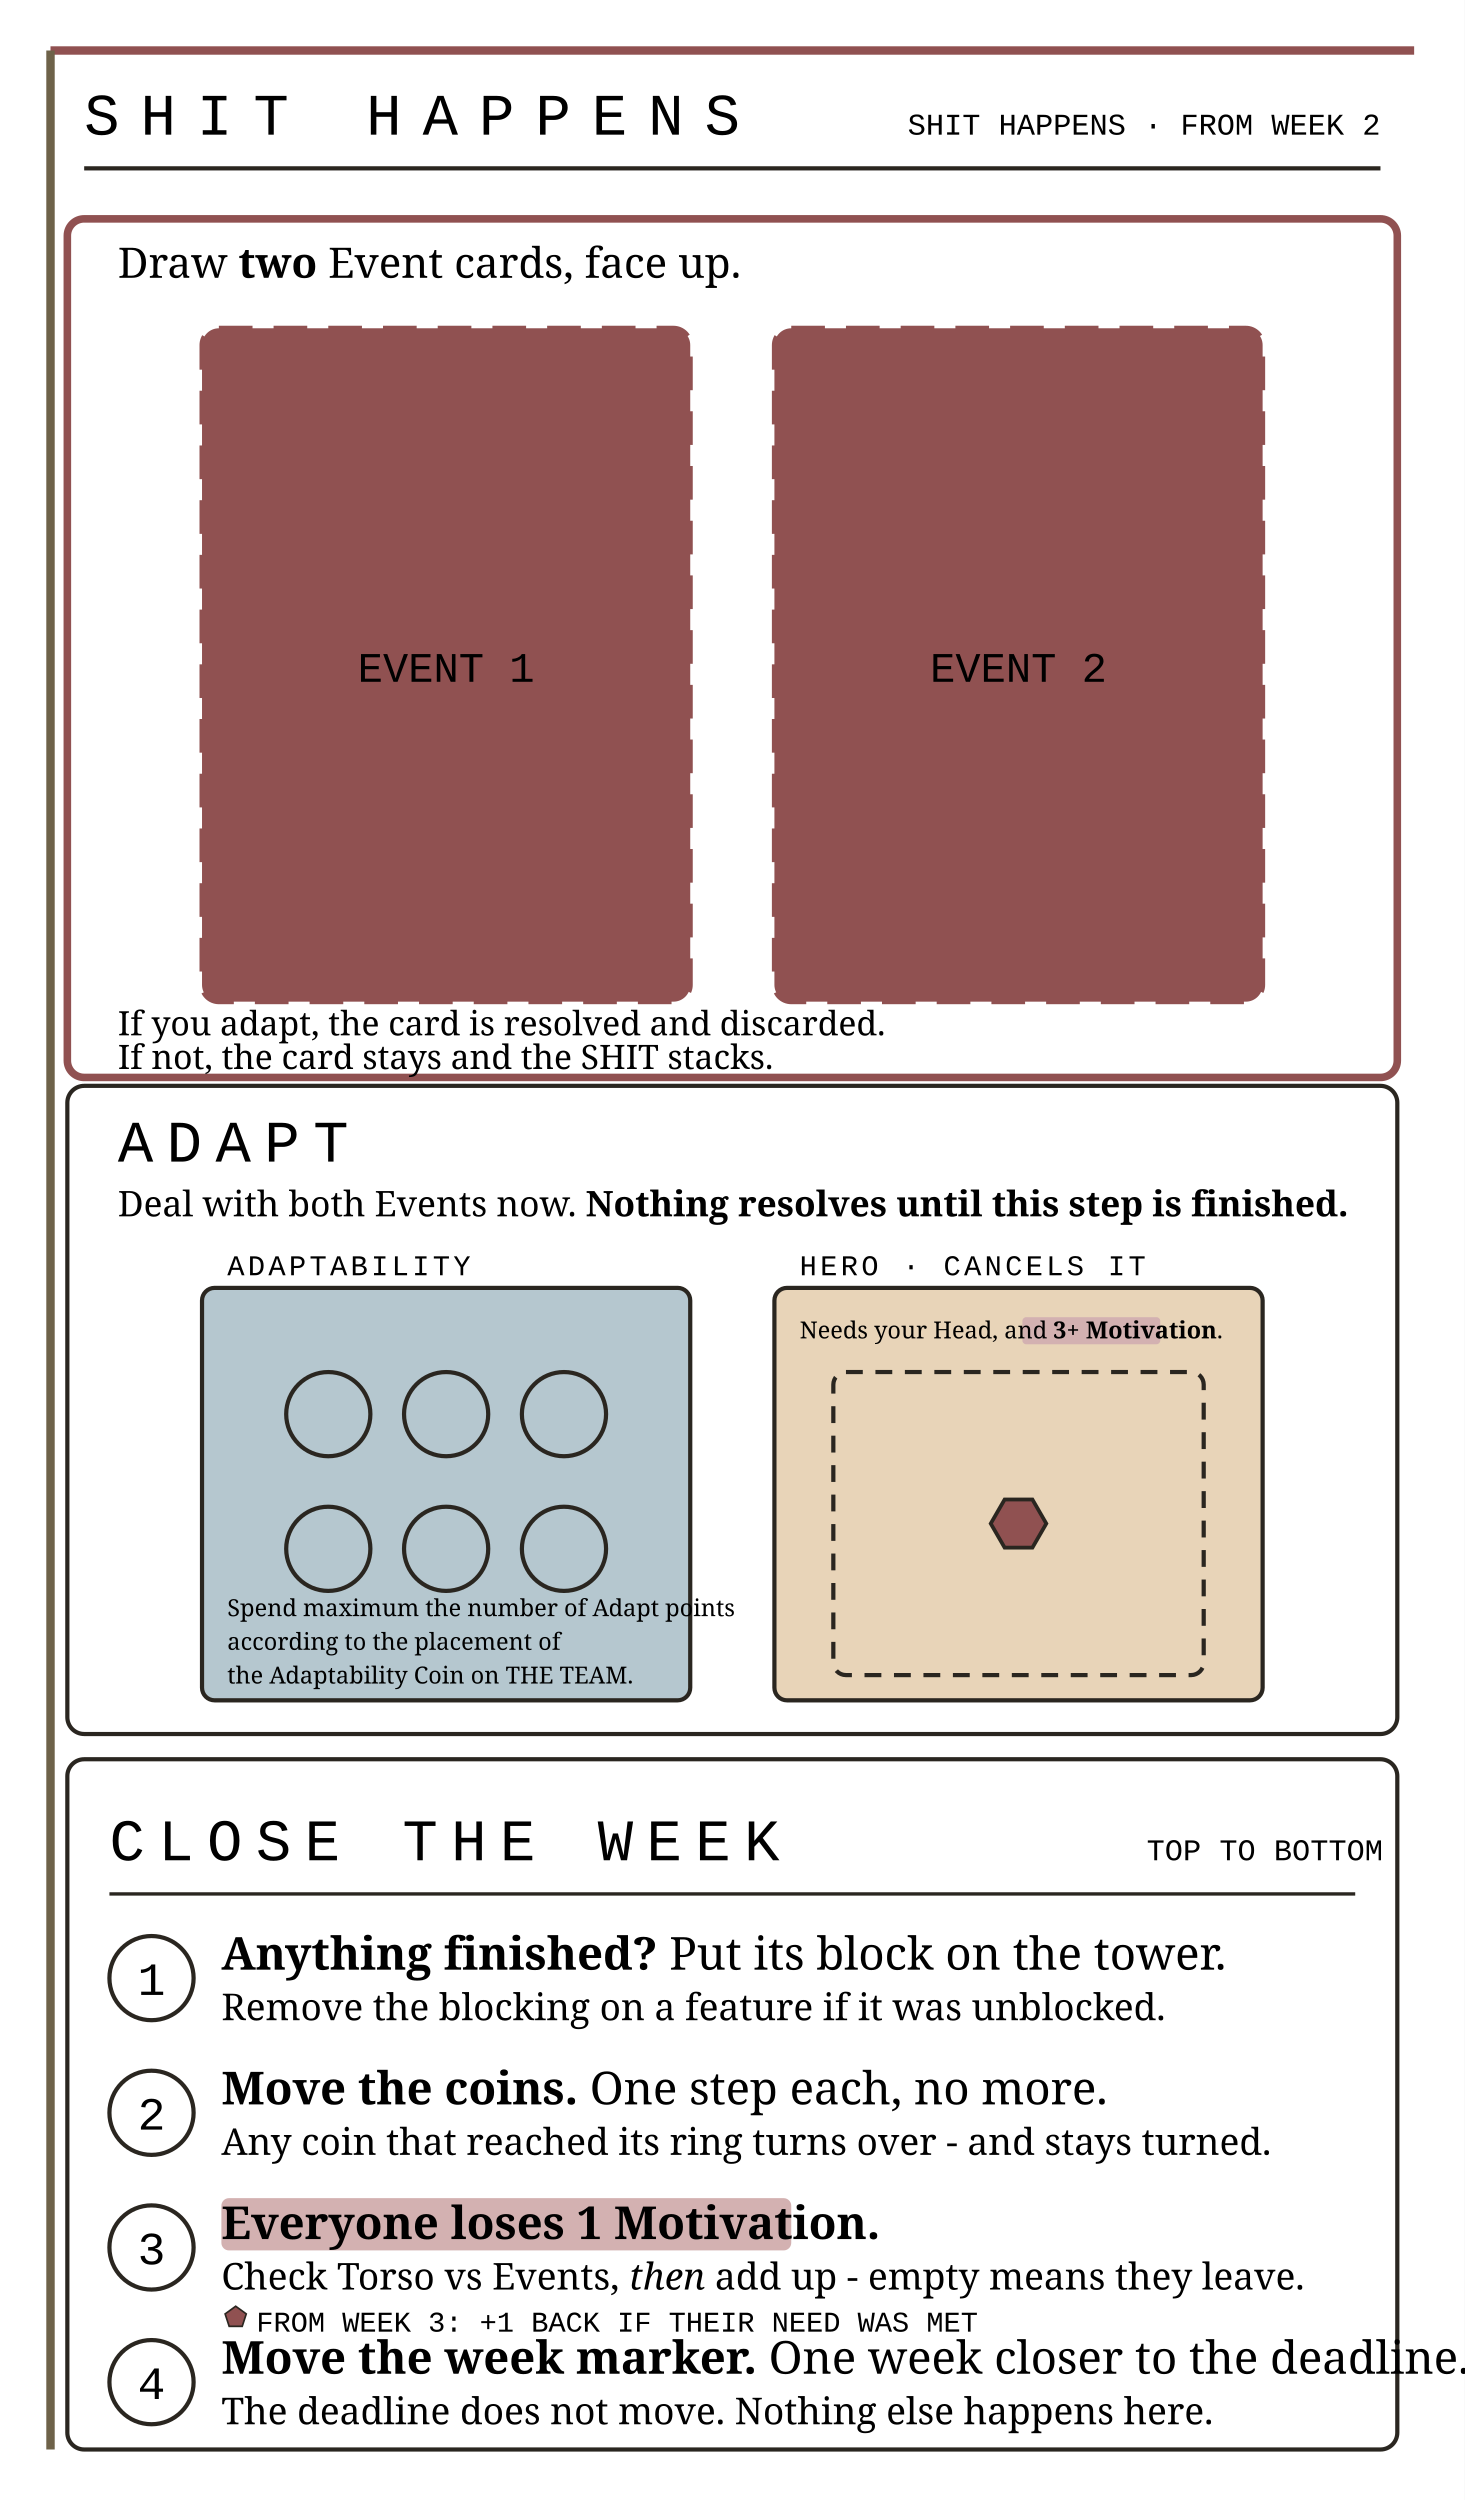
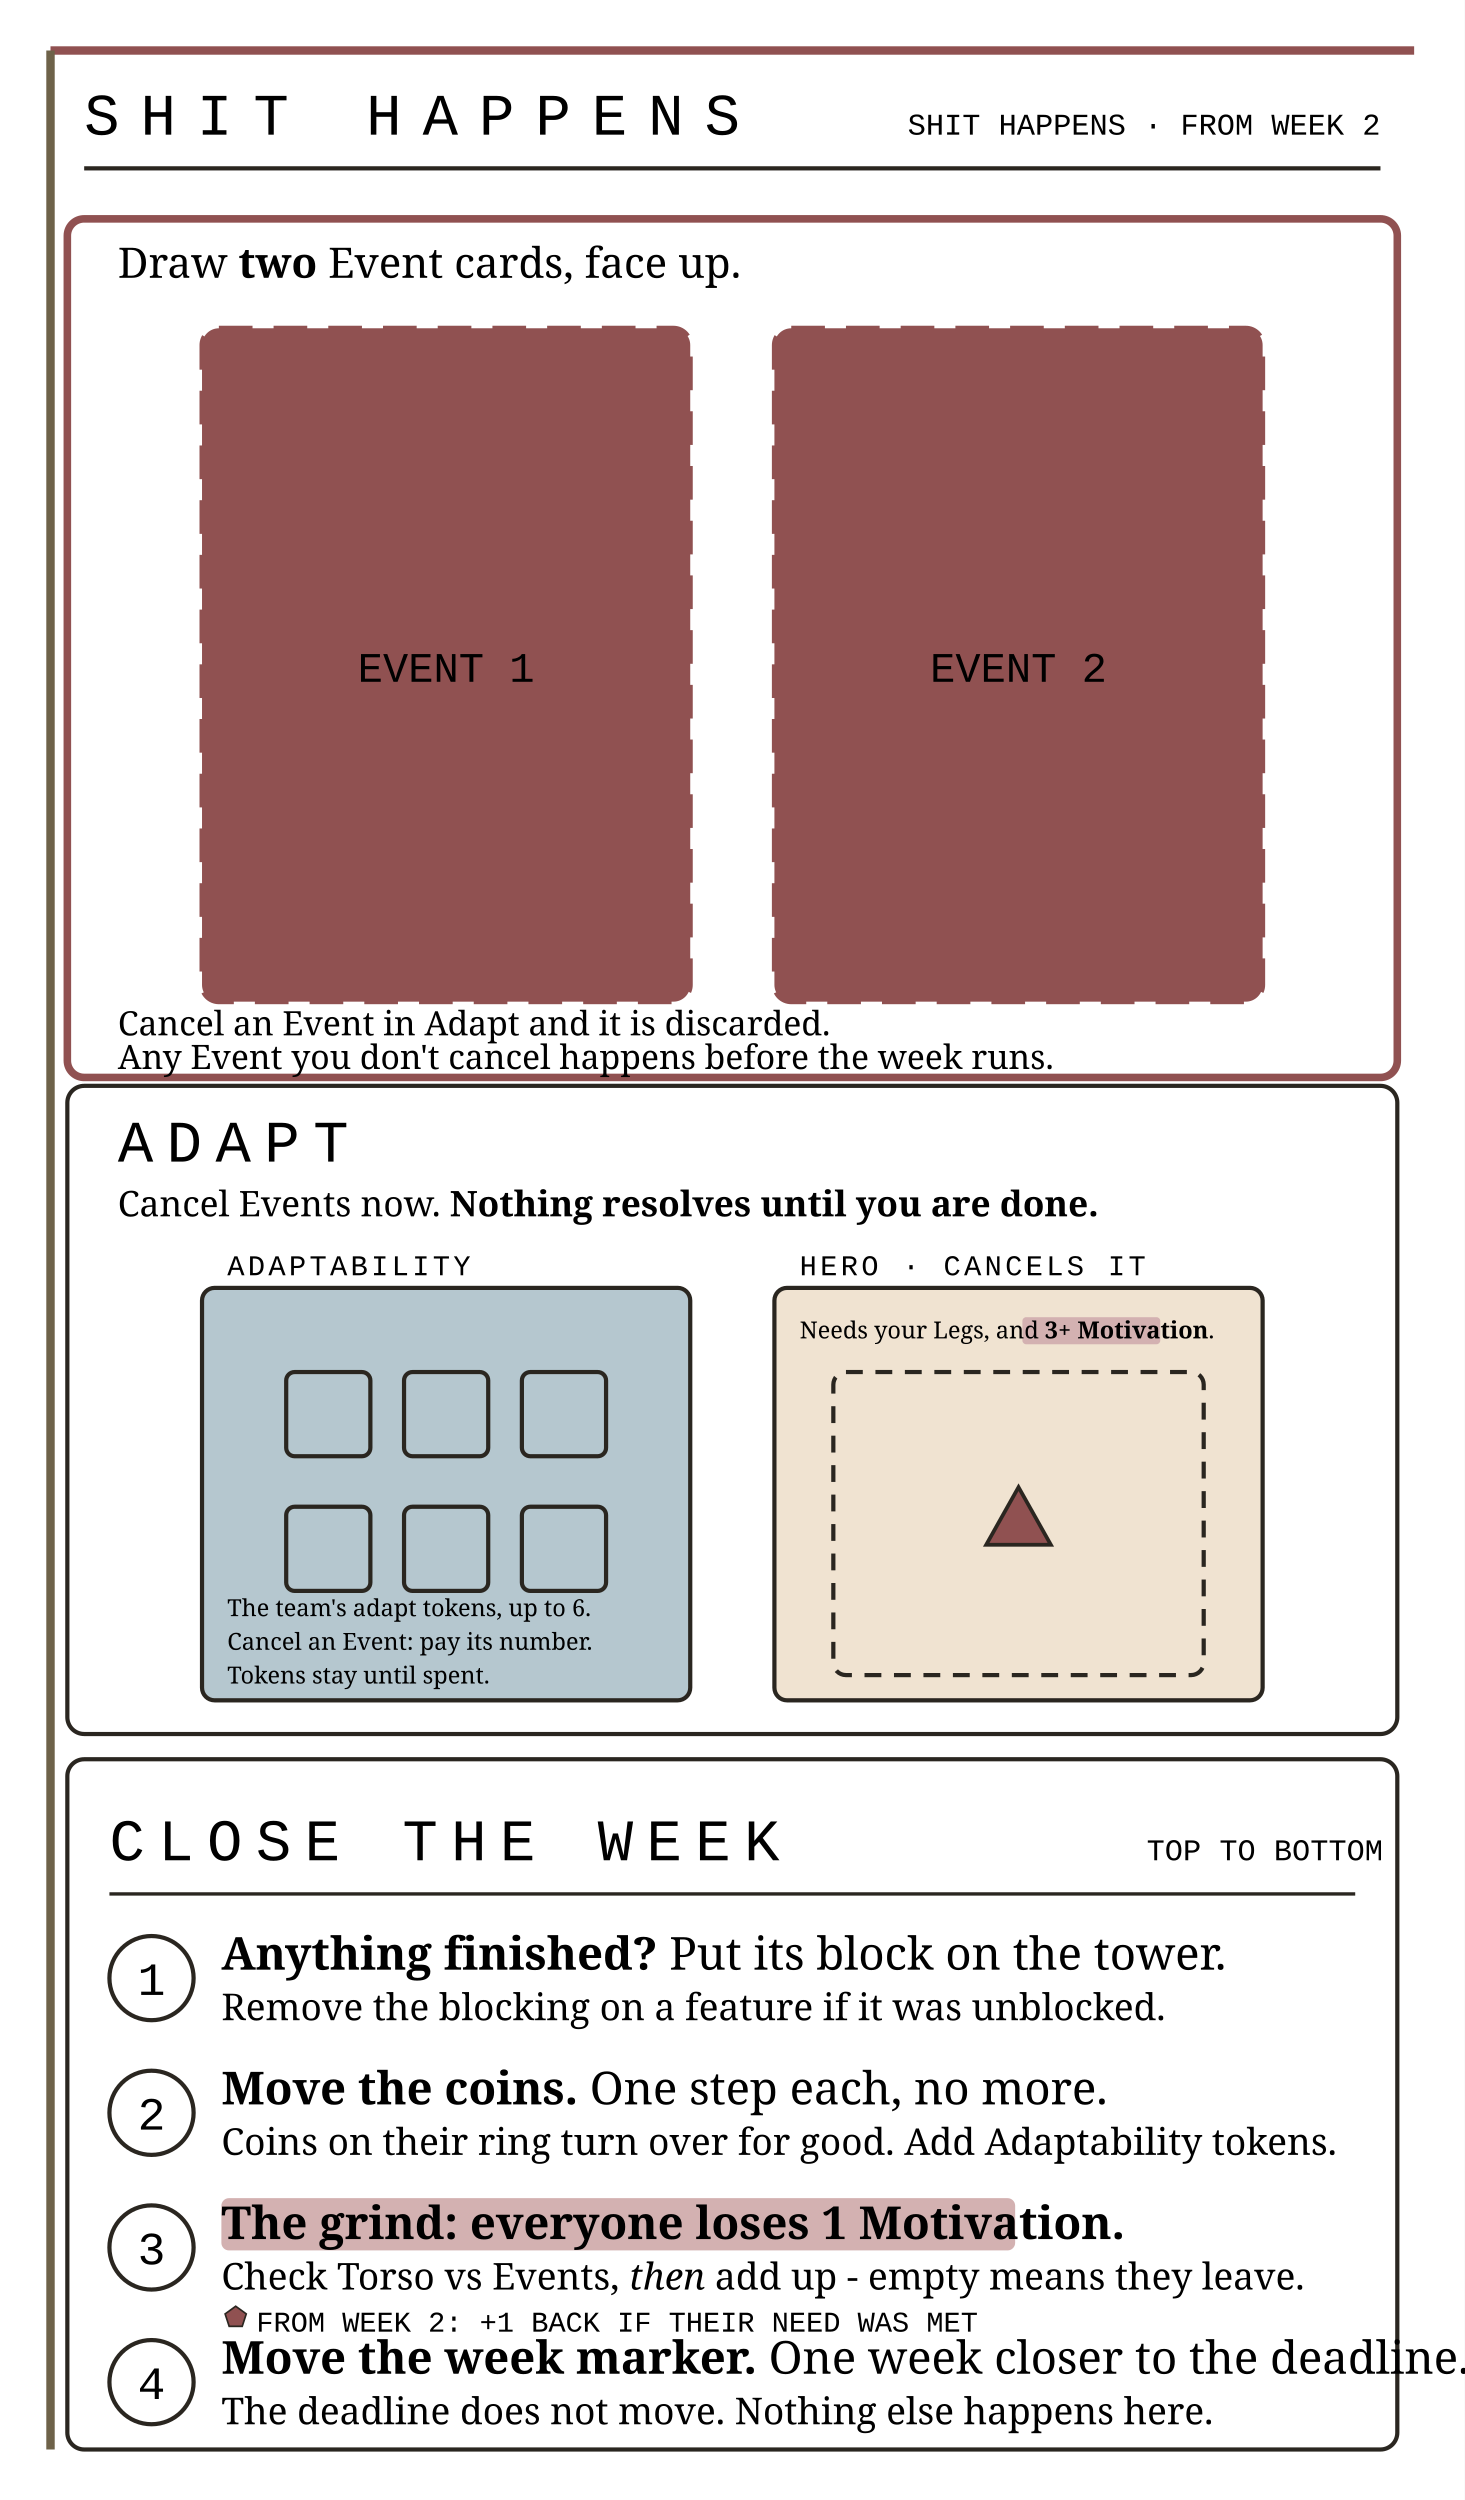
<svg xmlns="http://www.w3.org/2000/svg" width="174mm" height="297mm" viewBox="0 0 174 297">
  <style>
  .s { font-family:"EB Garamond",Garamond,Georgia,serif; fill:#000000; }
  .m { font-family:"IBM Plex Mono","Courier New",monospace; fill:#000000; }
  .r { stroke:#2A2620; stroke-width:.5; fill:none; }
  .w { fill:none; stroke:#2A2620; stroke-width:.5; }
  .h { fill:none; stroke:#2A2620; stroke-width:.4; }
  .slot { fill:none; stroke:#2A2620; stroke-width:.6; stroke-dasharray:4 2.5; }
  .q { fill:#000000; }
</style>
  <rect width="174" height="297" fill="#FFFFFF" />
  <text x="10" y="16" class="m" font-size="7" letter-spacing="2.5">SHIT HAPPENS</text>
  <text x="164" y="16" class="m q" font-size="3.6" text-anchor="end">SHIT HAPPENS · FROM WEEK 2</text>
  <line x1="10" y1="20" x2="164" y2="20" class="r" />
  <rect x="8" y="26" width="158" height="102" rx="2" class="r" style="stroke:#905151;stroke-width:.9" />
  <text x="14" y="33" class="s" font-size="5">Draw <tspan font-weight="bold">two</tspan> Event cards, face up.</text>
  <rect x="24" y="39" width="58" height="80" rx="2" class="slot" style="stroke:#905151;fill:#905151" />
  <text x="53" y="81" class="m" font-size="5" text-anchor="middle" fill="#FFFFFF">EVENT 1</text>
  <rect x="92" y="39" width="58" height="80" rx="2" class="slot" style="stroke:#905151;fill:#905151" />
  <text x="121" y="81" class="m" font-size="5" text-anchor="middle" fill="#FFFFFF">EVENT 2</text>
-   <text x="14" y="123" class="s" font-size="4">If you adapt, the card is resolved and discarded.</text>
-   <text x="14" y="127" class="s" font-size="4">If not, the card stays and the SHIT stacks.</text>
+   <text x="14" y="123" class="s" font-size="4">Cancel an Event in Adapt and it is discarded.</text>
+   <text x="14" y="127" class="s" font-size="4">Any Event you don't cancel happens before the week runs.</text>
  <rect x="8" y="129" width="158" height="77" rx="2" class="r" />
  <text x="14" y="138" class="m" font-size="7" letter-spacing="1.6">ADAPT</text>
-   <text x="14" y="144.5" class="s" font-size="4.2">Deal with both Events now. <tspan font-weight="bold">Nothing resolves until this step is finished.</tspan>
+   <text x="14" y="144.5" class="s" font-size="4.2">Cancel Events now. <tspan font-weight="bold">Nothing resolves until you are done.</tspan>
  </text>
  <g id="pool">
    <text x="27" y="151.5" class="m q" font-size="3.4" letter-spacing=".4">ADAPTABILITY</text>
    <rect x="24" y="153" width="58" height="49" rx="1.5" fill="#B5C7CF" />
    <rect x="24" y="153" width="58" height="49" rx="1.5" class="w" />
-     <circle cx="39" cy="168" r="5" class="w" />
-     <circle cx="53" cy="168" r="5" class="w" />
-     <circle cx="67" cy="168" r="5" class="w" />
-     <circle cx="39" cy="184" r="5" class="w" />
-     <circle cx="53" cy="184" r="5" class="w" />
-     <circle cx="67" cy="184" r="5" class="w" />
-     <text x="27" y="192" class="s" font-size="2.8">Spend maximum the number of Adapt points</text>
-     <text x="27" y="196" class="s" font-size="2.8">according to the placement of</text>
-     <text x="27" y="200" class="s" font-size="2.8">the Adaptability Coin on THE TEAM.</text>
+     <rect x="34" y="163" width="10" height="10" rx="1" class="w" />
+     <rect x="48" y="163" width="10" height="10" rx="1" class="w" />
+     <rect x="62" y="163" width="10" height="10" rx="1" class="w" />
+     <rect x="34" y="179" width="10" height="10" rx="1" class="w" />
+     <rect x="48" y="179" width="10" height="10" rx="1" class="w" />
+     <rect x="62" y="179" width="10" height="10" rx="1" class="w" />
+     <text x="27" y="192" class="s" font-size="2.8">The team's adapt tokens, up to 6.</text>
+     <text x="27" y="196" class="s" font-size="2.8">Cancel an Event: pay its number.</text>
+     <text x="27" y="200" class="s" font-size="2.8">Tokens stay until spent.</text>
  </g>
  <g id="lane-1">
    <text x="95" y="151.5" class="m q" font-size="3.4" letter-spacing=".4">HERO · CANCELS IT</text>
-     <rect x="92" y="153" width="58" height="49" rx="1.5" fill="#E8D4B8" />
+     <rect x="92" y="153" width="58" height="49" rx="1.5" fill="#F0E3D1" />
    <rect x="92" y="153" width="58" height="49" rx="1.5" class="w" />
    <rect x="121.46" y="156.48" width="16.38" height="3.22" rx=".45" fill="#D3B1B1" />
-     <text x="95" y="159" class="s" font-size="2.8">Needs your Head, and <tspan font-weight="bold">3+ Motivation</tspan>.</text>
+     <text x="95" y="159" class="s" font-size="2.8">Needs your Legs, and <tspan font-weight="bold">3+ Motivation</tspan>.</text>
    <rect x="99" y="163" width="44" height="36" rx="1.5" class="w" stroke-dasharray="2 1.5" />
-     <polygon points="3.3,0 1.65,2.86 -1.65,2.86 -3.3,0 -1.65,-2.86 1.65,-2.86" fill="#905151" stroke="#2A2620" stroke-width=".45" transform="translate(121,181)" />
+     <polygon points="0,-4.32 3.84,2.52 -3.84,2.52" fill="#905151" stroke="#2A2620" stroke-width=".45" transform="translate(121,181)" />
  </g>
  <rect x="8" y="209" width="158" height="82" rx="2" class="r" />
  <text x="13" y="221" class="m" font-size="7" letter-spacing="1.6">CLOSE THE WEEK</text>
  <text x="164.3" y="221" class="m q" font-size="3.6" text-anchor="end">TOP TO BOTTOM</text>
  <line x1="13" y1="225" x2="161" y2="225" class="h" />
  <circle cx="18" cy="235" r="5" class="w" />
  <text x="18" y="237" class="m" font-size="5.5" text-anchor="middle">1</text>
  <text x="26.3" y="234" class="s" font-size="5.4">
    <tspan font-weight="bold">Anything finished?</tspan> Put its block on the tower.</text>
  <text x="26.3" y="240" class="s" font-size="4.4">Remove the blocking on a feature if it was unblocked.</text>
  <circle cx="18" cy="251" r="5" class="w" />
  <text x="18" y="253" class="m" font-size="5.5" text-anchor="middle">2</text>
  <text x="26.3" y="250" class="s" font-size="5.4">
    <tspan font-weight="bold">Move the coins.</tspan> One step each, no more.</text>
-   <text x="26.3" y="256" class="s" font-size="4.4">Any coin that reached its ring turns over - and stays turned.</text>
+   <text x="26.3" y="256" class="s" font-size="4.4">Coins on their ring turn over for good. Add Adaptability tokens.</text>
  <circle cx="18" cy="267" r="5" class="w" />
  <text x="18" y="269" class="m" font-size="5.5" text-anchor="middle">3</text>
-   <rect x="26.3" y="261.14" width="67.7" height="6.21" rx=".9" fill="#D3B1B1" />
+   <rect x="26.3" y="261.14" width="94.3" height="6.21" rx=".9" fill="#D3B1B1" />
  <text x="26.3" y="266" class="s" font-size="5.4">
-     <tspan font-weight="bold">Everyone loses 1 Motivation.</tspan>
+     <tspan font-weight="bold">The grind: everyone loses 1 Motivation.</tspan>
  </text>
  <text x="26.3" y="272" class="s" font-size="4.4">Check Torso vs Events, <tspan font-style="italic">then</tspan> add up - empty means they leave.</text>
  <polygon points="0,-1.32 1.256,-.408 0.776,1.068 -0.776,1.068 -1.256,-.408" fill="#905151" stroke="#2A2620" stroke-width=".2" transform="translate(28,275.3)" />
-   <text x="30.45" y="277" class="m q" font-size="3.4">FROM WEEK 3: +1 BACK IF THEIR NEED WAS MET</text>
+   <text x="30.45" y="277" class="m q" font-size="3.4">FROM WEEK 2: +1 BACK IF THEIR NEED WAS MET</text>
  <circle cx="18" cy="283" r="5" class="w" />
  <text x="18" y="285" class="m" font-size="5.5" text-anchor="middle">4</text>
  <text x="26.3" y="282" class="s" font-size="5.4">
    <tspan font-weight="bold">Move the week marker.</tspan> One week closer to the deadline.</text>
  <text x="26.3" y="288" class="s" font-size="4.4">The deadline does not move. Nothing else happens here.</text>
  <line x1="6" y1="6" x2="168" y2="6" stroke="#905151" stroke-width="1" />
  <line x1="6" y1="6" x2="6" y2="291" stroke="#6E6249" stroke-width="1" />
</svg>
